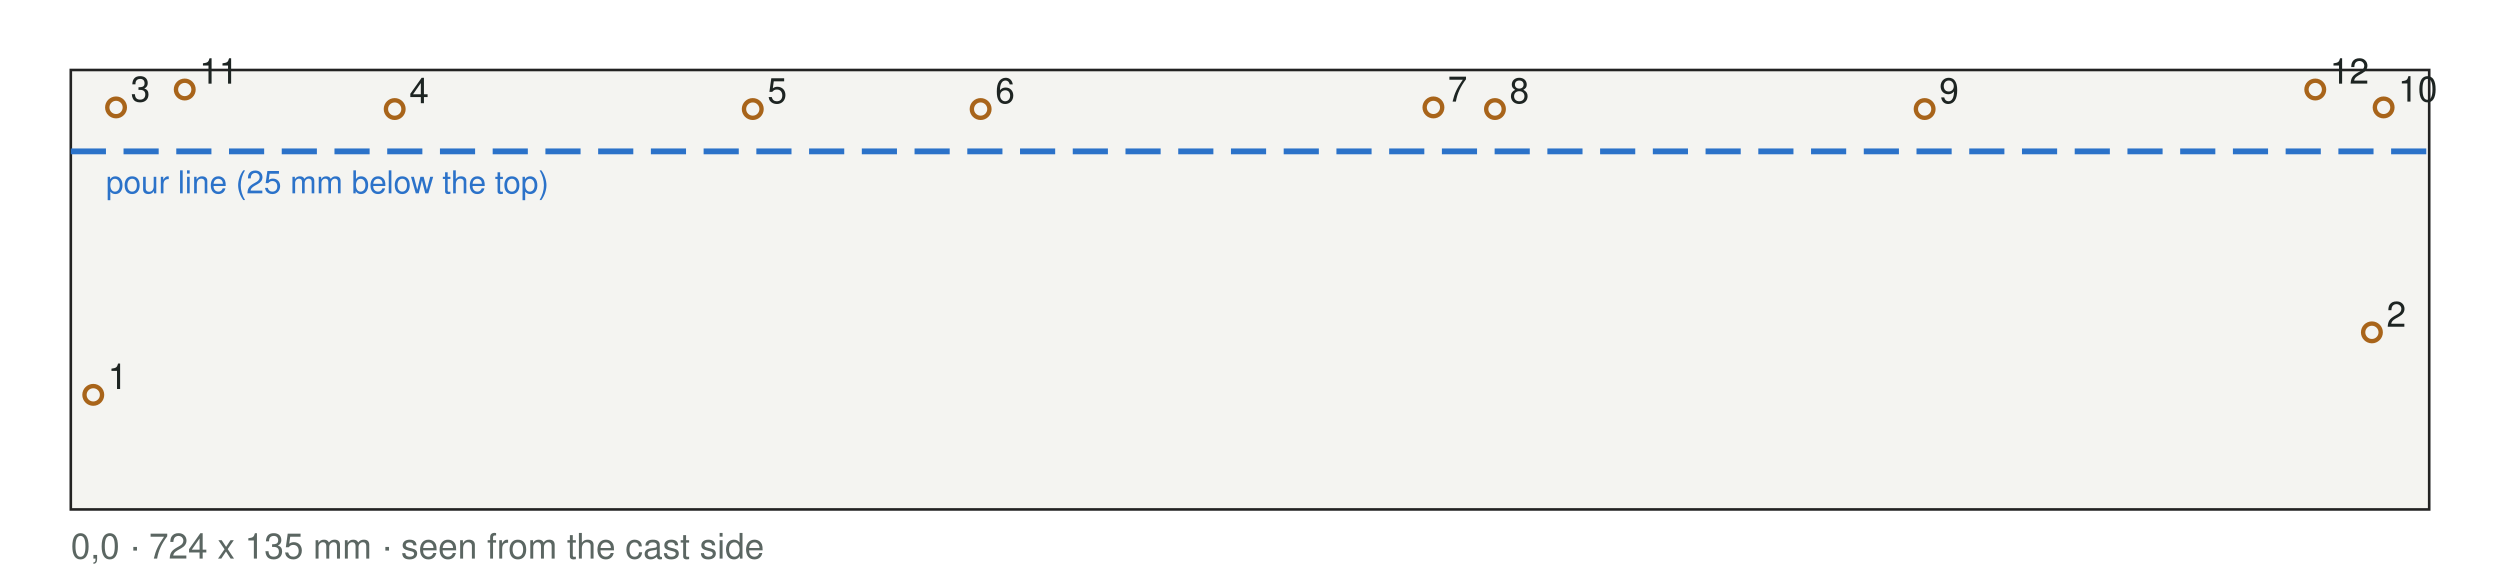
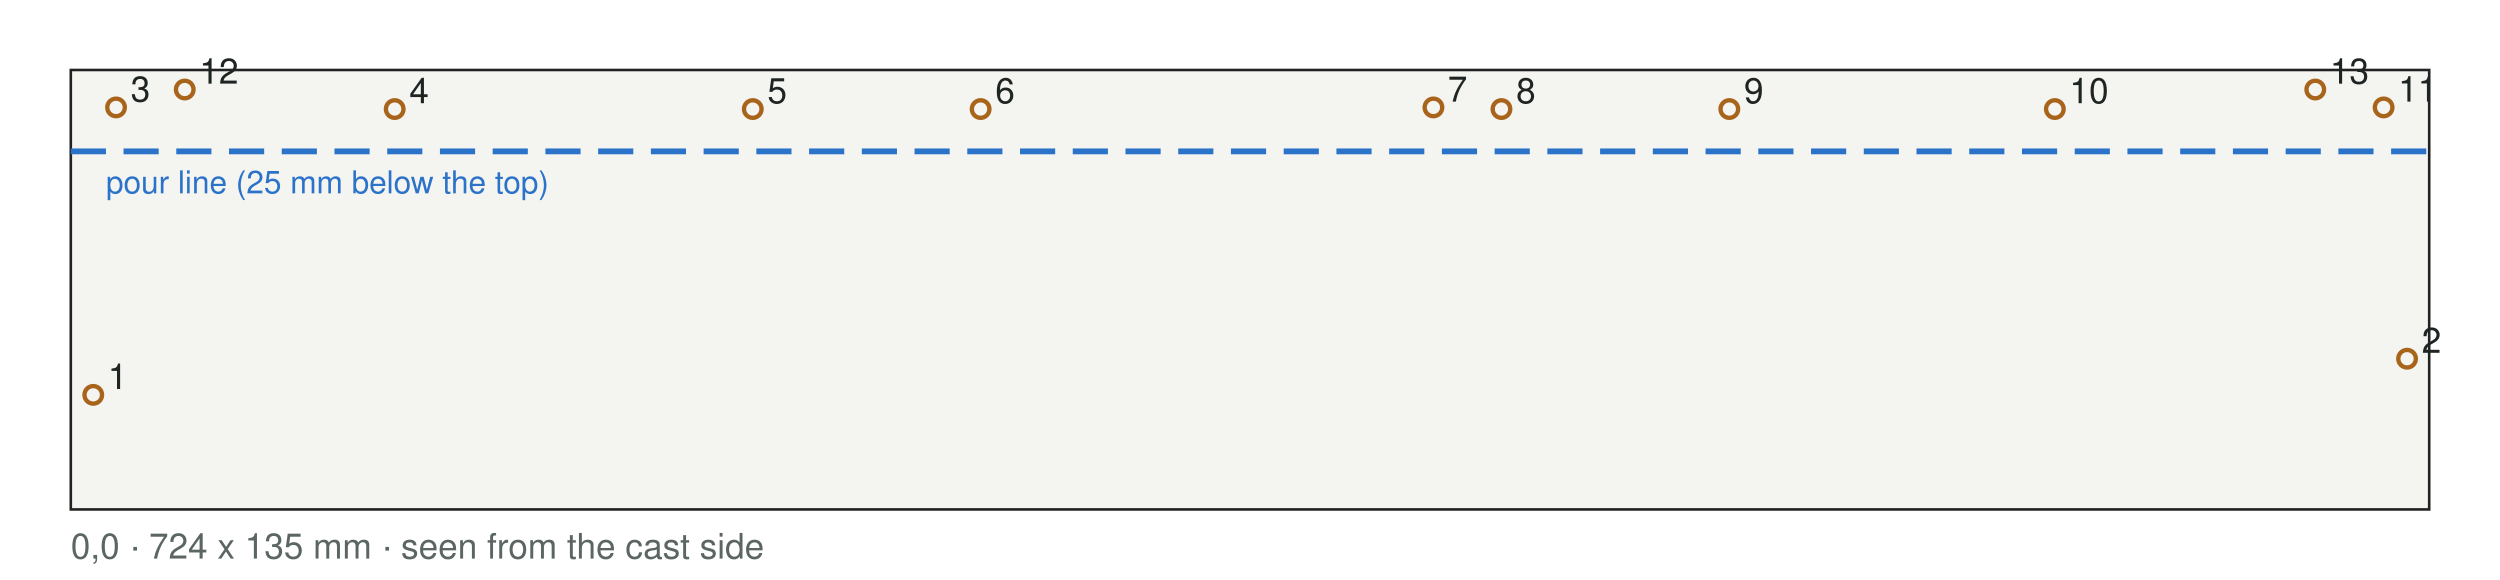
<svg xmlns="http://www.w3.org/2000/svg" viewBox="-21.5 -21.5 767.5 178.0" width="768mm" height="178mm" font-family="Helvetica, Arial, sans-serif">
  <polygon points="0.0,135.0 724.5,135.0 724.5,0.0 0.0,0.0" fill="#f4f4f1" stroke="#222" stroke-width="0.8" />
  <circle cx="6.9" cy="99.8" r="2.7" fill="none" stroke="#a8641a" stroke-width="1.34" />
  <text x="11.4" y="98.0" font-size="10.8" fill="#1d2422">1</text>
-   <circle cx="706.9" cy="80.6" r="2.7" fill="none" stroke="#a8641a" stroke-width="1.34" />
-   <text x="711.4" y="78.9" font-size="10.8" fill="#1d2422">2</text>
+   <circle cx="717.7" cy="88.7" r="2.7" fill="none" stroke="#a8641a" stroke-width="1.34" />
+   <text x="722.2" y="86.9" font-size="10.8" fill="#1d2422">2</text>
  <circle cx="13.9" cy="11.5" r="2.7" fill="none" stroke="#a8641a" stroke-width="1.34" />
  <text x="18.4" y="9.7" font-size="10.8" fill="#1d2422">3</text>
  <circle cx="99.5" cy="12.0" r="2.7" fill="none" stroke="#a8641a" stroke-width="1.34" />
  <text x="104.0" y="10.2" font-size="10.8" fill="#1d2422">4</text>
  <circle cx="209.5" cy="12.0" r="2.7" fill="none" stroke="#a8641a" stroke-width="1.34" />
  <text x="214.0" y="10.2" font-size="10.8" fill="#1d2422">5</text>
  <circle cx="279.5" cy="12.0" r="2.7" fill="none" stroke="#a8641a" stroke-width="1.34" />
  <text x="284.0" y="10.2" font-size="10.8" fill="#1d2422">6</text>
  <circle cx="418.6" cy="11.5" r="2.7" fill="none" stroke="#a8641a" stroke-width="1.34" />
  <text x="423.0" y="9.7" font-size="10.8" fill="#1d2422">7</text>
-   <circle cx="437.5" cy="12.0" r="2.7" fill="none" stroke="#a8641a" stroke-width="1.34" />
-   <text x="442.0" y="10.2" font-size="10.8" fill="#1d2422">8</text>
-   <circle cx="569.5" cy="12.0" r="2.7" fill="none" stroke="#a8641a" stroke-width="1.34" />
-   <text x="574.0" y="10.2" font-size="10.8" fill="#1d2422">9</text>
+   <circle cx="439.5" cy="12.0" r="2.7" fill="none" stroke="#a8641a" stroke-width="1.34" />
+   <text x="444.0" y="10.2" font-size="10.8" fill="#1d2422">8</text>
+   <circle cx="509.5" cy="12.0" r="2.7" fill="none" stroke="#a8641a" stroke-width="1.34" />
+   <text x="514.0" y="10.2" font-size="10.8" fill="#1d2422">9</text>
+   <circle cx="609.5" cy="12.0" r="2.7" fill="none" stroke="#a8641a" stroke-width="1.34" />
+   <text x="614.0" y="10.2" font-size="10.8" fill="#1d2422">10</text>
  <circle cx="710.5" cy="11.5" r="2.7" fill="none" stroke="#a8641a" stroke-width="1.34" />
-   <text x="715.0" y="9.7" font-size="10.8" fill="#1d2422">10</text>
+   <text x="715.0" y="9.7" font-size="10.8" fill="#1d2422">11</text>
  <circle cx="35.0" cy="6.0" r="2.7" fill="none" stroke="#a8641a" stroke-width="1.34" />
-   <text x="39.5" y="4.2" font-size="10.8" fill="#1d2422">11</text>
+   <text x="39.5" y="4.2" font-size="10.8" fill="#1d2422">12</text>
  <circle cx="689.5" cy="6.0" r="2.7" fill="none" stroke="#a8641a" stroke-width="1.34" />
-   <text x="694.0" y="4.2" font-size="10.8" fill="#1d2422">12</text>
+   <text x="694.0" y="4.2" font-size="10.8" fill="#1d2422">13</text>
  <line x1="0.0" y1="25.0" x2="724.5" y2="25.0" stroke="#2b72c9" stroke-width="1.79" stroke-dasharray="10.8,5.4" />
  <text x="10.8" y="37.9" font-size="9.7" fill="#2b72c9">pour line (25 mm below the top)</text>
  <text x="0" y="150.1" font-size="10.8" fill="#5b6662">0,0 · 724 x 135 mm · seen from the cast side</text>
</svg>
